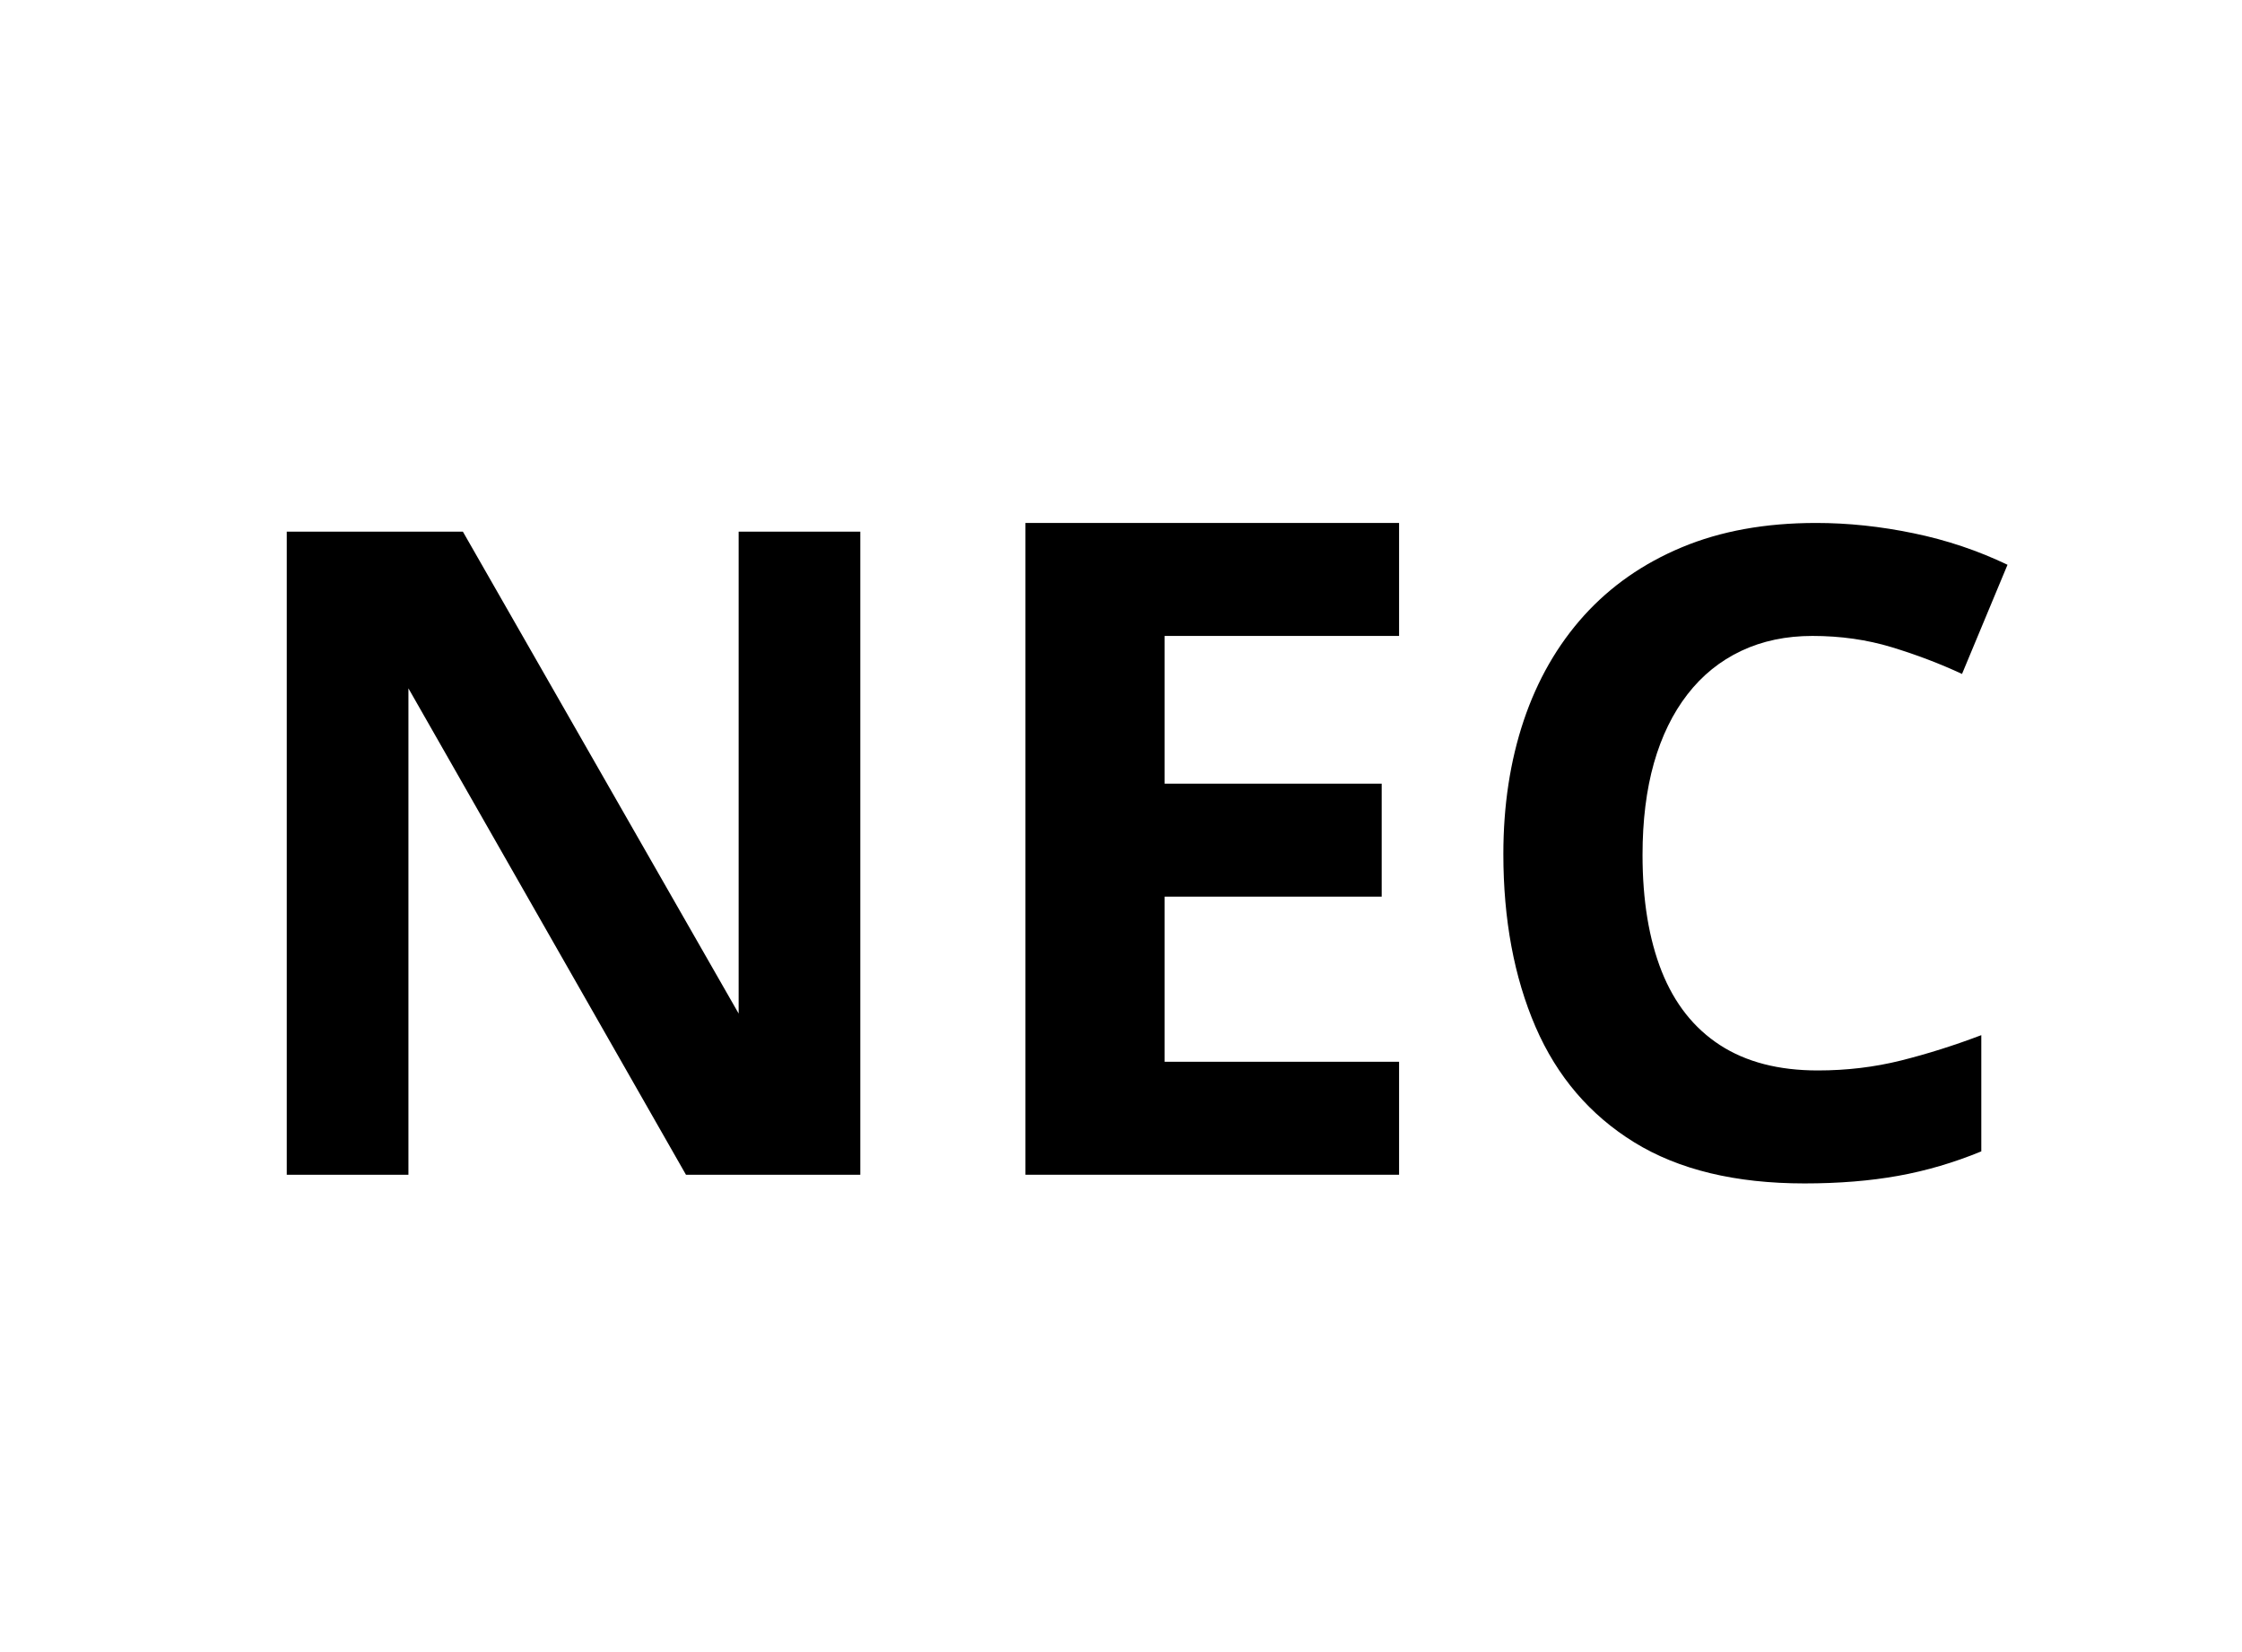
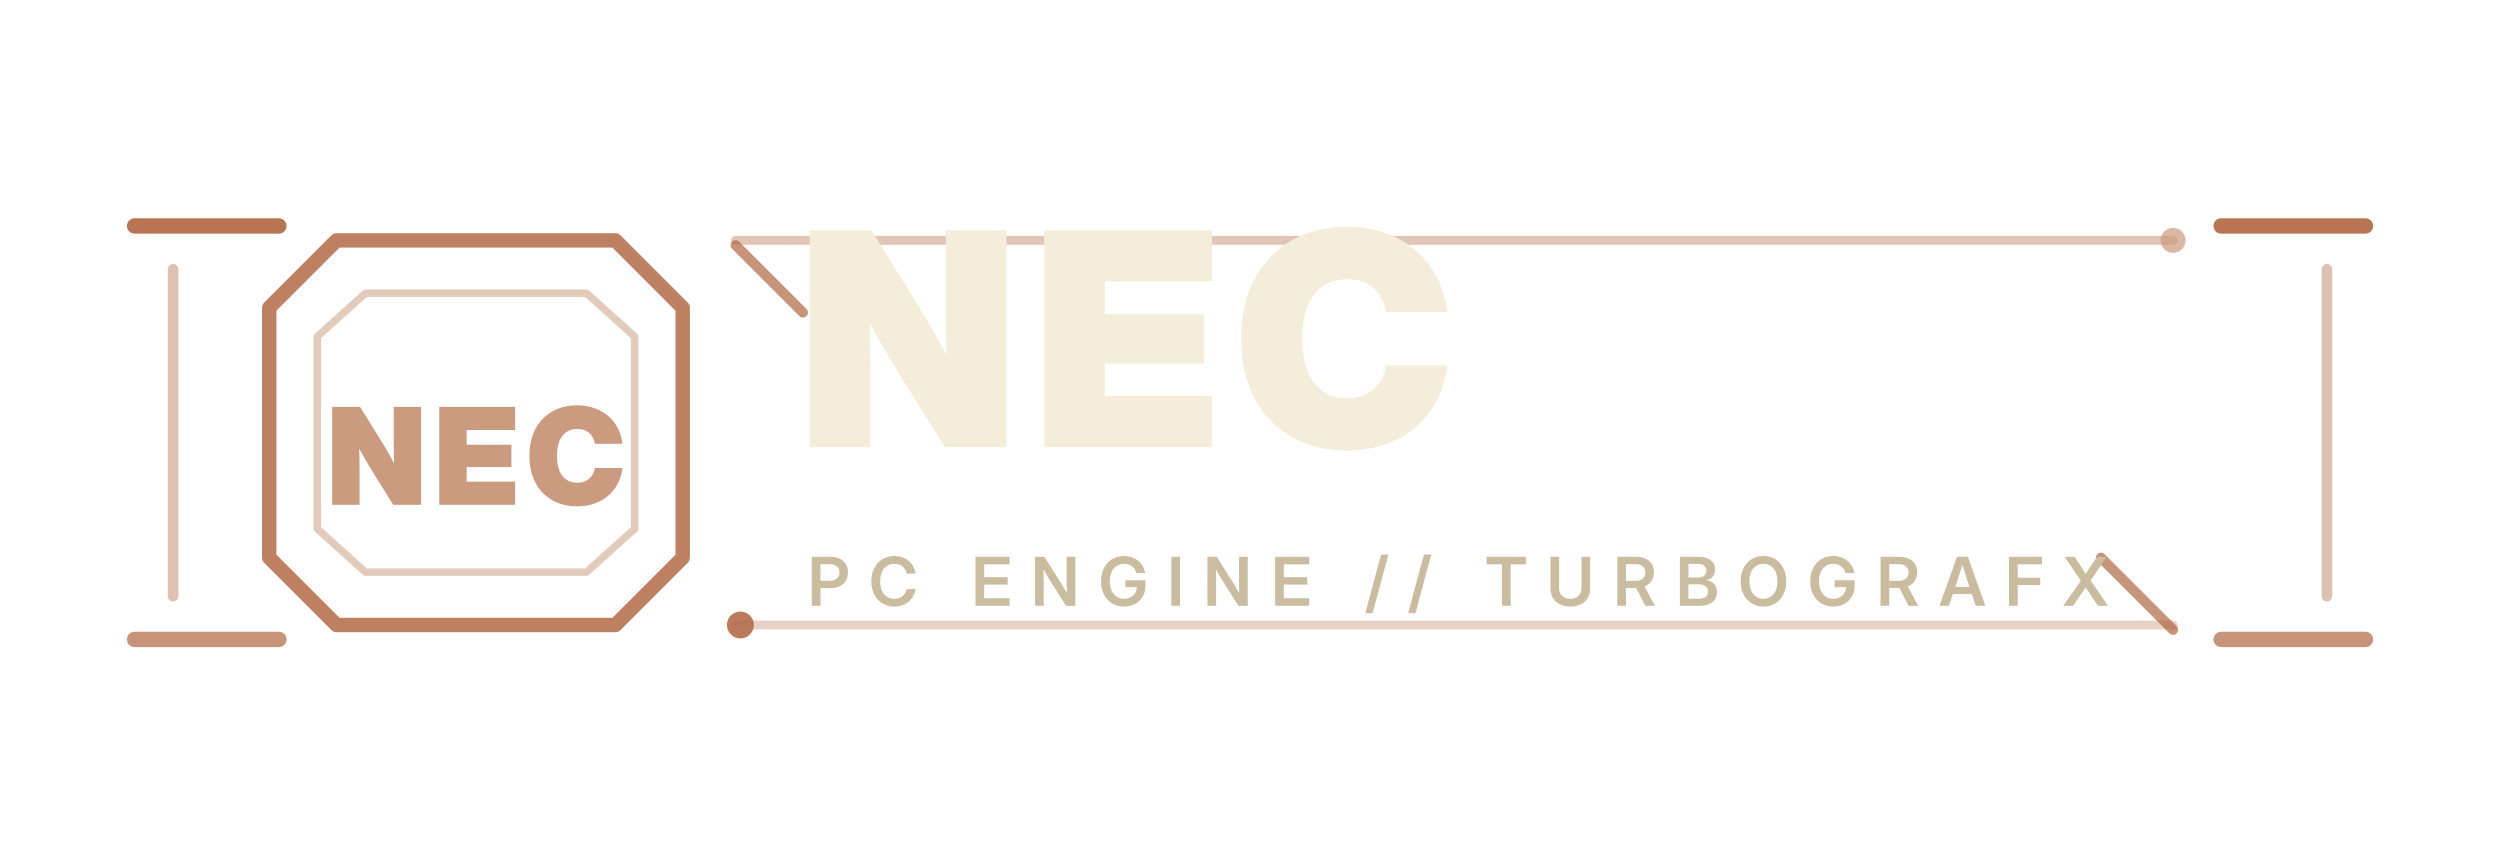
- <svg xmlns="http://www.w3.org/2000/svg" xmlns:xlink="http://www.w3.org/1999/xlink" width="258" height="190" viewBox="0 0 258 190">
-   <defs>
-     <g>
-       <g id="glyph-0-0">
-         <path d="M 75 0 L 54.938 0 L 23 -55.969 C 23 -53.613 23 -51.258 23 -48.906 C 23 -46.562 23 -44.211 23 -41.859 C 23 -39.516 23 -37.172 23 -34.828 L 23 0 L 9 0 L 9 -74 L 29.266 -74 L 61 -18.547 C 61 -20.828 61 -23.109 61 -25.391 C 61 -27.672 61 -29.93 61 -32.172 C 61 -34.422 61 -36.688 61 -38.969 L 61 -74 L 75 -74 Z M 75 0 " />
-       </g>
-       <g id="glyph-0-1">
-         <path d="M 52 0 L 9 0 L 9 -75 L 52 -75 L 52 -62 L 25.016 -62 L 25.016 -45 L 50 -45 L 50 -32 L 25.016 -32 L 25.016 -13 L 52 -13 Z M 52 0 " />
-       </g>
-       <g id="glyph-0-2">
-         <path d="M 41.562 -62 C 38.531 -62 35.801 -61.426 33.375 -60.281 C 30.945 -59.133 28.883 -57.469 27.188 -55.281 C 25.5 -53.102 24.211 -50.469 23.328 -47.375 C 22.453 -44.281 22.016 -40.754 22.016 -36.797 C 22.016 -31.586 22.75 -27.125 24.219 -23.406 C 25.695 -19.695 27.93 -16.867 30.922 -14.922 C 33.922 -12.973 37.676 -12 42.188 -12 C 45.5 -12 48.688 -12.379 51.75 -13.141 C 54.812 -13.91 57.895 -14.883 61 -16.062 L 61 -2.688 C 57.863 -1.395 54.676 -0.457 51.438 0.125 C 48.207 0.707 44.613 1 40.656 1 C 32.719 1 26.191 -0.57 21.078 -3.719 C 15.973 -6.863 12.18 -11.297 9.703 -17.016 C 7.234 -22.742 6 -29.375 6 -36.906 C 6 -42.488 6.781 -47.609 8.344 -52.266 C 9.914 -56.93 12.227 -60.957 15.281 -64.344 C 18.344 -67.727 22.098 -70.348 26.547 -72.203 C 31.004 -74.066 36.148 -75 41.984 -75 C 45.68 -75 49.426 -74.602 53.219 -73.812 C 57.008 -73.031 60.609 -71.82 64.016 -70.188 L 58.781 -57.625 C 56.238 -58.812 53.539 -59.836 50.688 -60.703 C 47.844 -61.566 44.801 -62 41.562 -62 Z M 41.562 -62 " />
-       </g>
-     </g>
-   </defs>
-   <g fill="rgb(0%, 0%, 0%)" fill-opacity="1">
-     <use xlink:href="#glyph-0-0" x="24" y="135.176" />
-     <use xlink:href="#glyph-0-1" x="109" y="135.176" />
-     <use xlink:href="#glyph-0-2" x="167" y="135.176" />
+ <svg xmlns="http://www.w3.org/2000/svg" width="520" height="180" viewBox="0 0 520 180" version="1.1" id="svg15">
+   <defs id="defs15" />
+   <g id="hearth-family-wordmark" fill="none" stroke-linecap="round" stroke-linejoin="round">
+     <path d="M28 47 H58" stroke="#b16945" stroke-width="3.2" opacity="0.92" id="path1" />
+     <path d="M28 133 H58" stroke="#b16945" stroke-width="3.2" opacity="0.72" id="path2" />
+     <path d="M492 47 H462" stroke="#b16945" stroke-width="3.2" opacity="0.92" id="path3" />
+     <path d="M492 133 H462" stroke="#b16945" stroke-width="3.2" opacity="0.72" id="path4" />
+     <path d="M36 56 V124" stroke="#b16945" stroke-width="2.2" opacity="0.42" id="path5" />
+     <path d="M484 56 V124" stroke="#b16945" stroke-width="2.2" opacity="0.42" id="path6" />
+     <path d="M70 50 H128 L142 64 V116 L128 130 H70 L56 116 V64 Z" stroke="#b16945" stroke-width="3" opacity="0.84" id="path7" />
+     <path d="M76 61 H122 L132 70 V110 L122 119 H76 L66 110 V70 Z" stroke="#ca9b7e" stroke-width="1.55" opacity="0.52" id="path8" />
+     <path d="M153 50 H452" stroke="#b16945" stroke-width="1.85" opacity="0.38" id="path9" />
+     <path d="M153 130 H452" stroke="#b16945" stroke-width="1.85" opacity="0.30" id="path10" />
+     <path d="M153 51 l14 14" stroke="#b16945" stroke-width="2.1" opacity="0.72" id="path11" />
+     <path d="M437 116 l15 15" stroke="#b16945" stroke-width="2.1" opacity="0.72" id="path12" />
+     <path d="m 69.099,105 h 5.688 v -7.438 c 0,-0.82 0,-2.42 -0.068,-4.252 0.957,1.764 1.859,3.336 2.434,4.252 L 81.787,105 h 5.797 V 84.629 h -5.688 v 7.465 c 0,0.971 0.014,2.625 0.068,4.279 -0.793,-1.463 -1.627,-2.98 -2.105,-3.746 l -4.963,-7.998 h -5.797 z m 22.272,0 h 15.777 v -4.812 H 97.059 v -3.035 h 9.311 v -4.648 h -9.311 v -3.062 h 10.09 v -4.812 H 91.371 Z m 28.643,0.328 c 5.209,0 8.887,-3.172 9.461,-7.984 h -5.729 c -0.355,1.914 -1.668,3.062 -3.623,3.062 -2.775,0 -4.266,-2.023 -4.266,-5.578 0,-3.568 1.504,-5.605 4.266,-5.605 1.955,0 3.281,1.162 3.623,3.09 h 5.729 c -0.561,-4.812 -4.252,-8.012 -9.461,-8.012 -5.564,0 -9.898,3.719 -9.898,10.527 0,6.754 4.334,10.5 9.898,10.5 z" id="text12" style="font-weight:900;font-size:28px;font-family:'Inter Display';letter-spacing:1.6;text-anchor:middle;fill:#ca9b7e" aria-label="NEC" />
+     <path d="m 168.422,93 h 12.594 V 76.531 c 0,-1.816 0,-5.358 -0.151,-9.415 2.119,3.905 4.117,7.387 5.389,9.415 L 196.516,93 h 12.836 V 47.893 h -12.594 v 16.529 c 0,2.149 0.03,5.812 0.151,9.476 -1.756,-3.239 -3.603,-6.6 -4.662,-8.295 L 181.258,47.893 h -12.836 z m 48.773,0 h 34.936 V 82.344 h -22.342 v -6.721 h 20.616 V 65.33 h -20.616 v -6.781 h 22.342 v -10.656 h -34.936 z m 62.881,0.727 c 11.534,0 19.678,-7.023 20.949,-17.68 h -12.685 c -0.787,4.238 -3.693,6.781 -8.022,6.781 -6.146,0 -9.445,-4.48 -9.445,-12.352 0,-7.901 3.33,-12.412 9.445,-12.412 4.329,0 7.266,2.573 8.022,6.842 h 12.685 C 299.784,54.25 291.61,47.166 280.076,47.166 c -12.321,0 -21.918,8.234 -21.918,23.311 0,14.955 9.597,23.25 21.918,23.25 z" id="text13" style="font-weight:900;font-size:62px;font-family:'Inter Display';letter-spacing:3;fill:#f4edda" aria-label="NEC" />
+     <path d="m 168.848,126 h 1.805 v -3.664 h 2.051 c 2.235,0 3.671,-1.265 3.671,-3.268 0,-1.996 -1.401,-3.254 -3.637,-3.254 h -3.89 z m 1.805,-5.209 v -3.432 h 1.982 c 1.217,0 1.962,0.649 1.962,1.709 0,1.066 -0.745,1.723 -1.962,1.723 z m 15.389,5.373 c 2.297,0 4.047,-1.422 4.389,-3.644 h -1.832 c -0.287,1.292 -1.244,2.023 -2.543,2.023 -1.873,0 -2.994,-1.442 -2.994,-3.63 0,-2.201 1.128,-3.644 2.994,-3.644 1.306,0 2.263,0.738 2.536,2.037 h 1.839 c -0.342,-2.229 -2.092,-3.657 -4.389,-3.657 -2.81,0 -4.799,2.064 -4.799,5.264 0,3.179 1.989,5.25 4.799,5.25 z M 202.907,126 h 7.075 v -1.565 h -5.271 v -2.837 h 4.874 v -1.538 h -4.874 v -2.68 h 5.271 v -1.565 h -7.075 z m 12.381,0 h 1.805 v -5.12 c 0,-0.444 -0.007,-1.319 -0.048,-2.454 0.622,1.101 1.162,2.003 1.449,2.461 L 221.721,126 h 1.955 v -10.186 h -1.812 v 5.551 c 0,0.403 0.014,1.251 0.041,2.017 -0.403,-0.725 -0.854,-1.504 -1.094,-1.887 l -3.575,-5.681 h -1.948 z m 18.506,0.164 c 2.57,0 4.45,-1.757 4.45,-4.238 v -1.23 h -4.149 v 1.429 h 2.365 c -0.014,1.442 -1.121,2.42 -2.625,2.42 -1.832,0 -3.001,-1.429 -3.001,-3.63 0,-2.208 1.162,-3.644 2.987,-3.644 1.306,0 2.263,0.772 2.516,1.921 h 1.839 c -0.294,-2.105 -2.126,-3.541 -4.402,-3.541 -2.734,0 -4.758,2.064 -4.758,5.264 0,3.117 1.955,5.25 4.778,5.25 z m 11.656,-10.35 h -1.805 V 126 h 1.805 z M 251.146,126 h 1.805 v -5.12 c 0,-0.444 -0.007,-1.319 -0.048,-2.454 0.622,1.101 1.162,2.003 1.449,2.461 L 257.578,126 h 1.955 v -10.186 h -1.812 v 5.551 c 0,0.403 0.014,1.251 0.041,2.017 -0.403,-0.725 -0.855,-1.504 -1.094,-1.887 l -3.575,-5.681 h -1.948 z m 14.083,0 h 7.075 v -1.565 h -5.271 v -2.837 h 4.874 v -1.538 h -4.874 v -2.68 h 5.271 v -1.565 h -7.075 z m 23.559,-10.664 h -1.524 l -3.281,12.195 h 1.524 z m 8.915,0 h -1.524 l -3.281,12.195 h 1.524 z m 11.534,2.044 h 3.172 V 126 h 1.812 v -8.62 h 3.158 v -1.565 h -8.142 z m 17.392,8.784 c 2.488,0 4.115,-1.518 4.115,-3.685 v -6.665 h -1.784 v 6.521 c 0,1.299 -0.902,2.229 -2.331,2.229 -1.429,0 -2.338,-0.937 -2.338,-2.229 v -6.521 h -1.784 v 6.665 c 0,2.174 1.627,3.685 4.122,3.685 z M 336.397,126 h 1.805 v -3.705 h 2.051 c 0.021,0 0.034,0 0.048,0 L 342.215,126 h 1.989 l -2.126,-4.033 c 1.21,-0.492 1.935,-1.511 1.935,-2.898 0,-1.996 -1.401,-3.254 -3.644,-3.254 h -3.972 z m 1.805,-5.195 v -3.459 h 2.064 c 1.217,0 1.969,0.663 1.969,1.723 0,1.066 -0.752,1.736 -1.955,1.736 z M 349.414,126 h 4.115 c 2.358,0 3.596,-1.148 3.596,-2.864 0,-1.449 -0.943,-2.29 -2.16,-2.434 v -0.014 c 1.094,-0.301 1.771,-1.053 1.771,-2.229 0,-1.593 -1.237,-2.646 -3.384,-2.646 h -3.938 z m 1.777,-1.47 v -2.987 h 2.188 c 1.203,0 1.894,0.588 1.894,1.531 0,0.937 -0.704,1.456 -1.935,1.456 z m 0,-4.402 v -2.844 h 2.078 c 1.032,0 1.661,0.547 1.661,1.422 0,0.868 -0.629,1.422 -1.661,1.422 z m 15.607,6.036 c 2.728,0 4.744,-2.071 4.744,-5.25 0,-3.192 -2.017,-5.264 -4.744,-5.264 -2.728,0 -4.744,2.071 -4.744,5.264 0,3.172 2.017,5.25 4.744,5.25 z m 0,-1.62 c -1.668,0 -2.926,-1.306 -2.926,-3.63 0,-2.331 1.258,-3.644 2.926,-3.644 1.661,0 2.919,1.312 2.919,3.644 0,2.324 -1.258,3.63 -2.919,3.63 z m 14.507,1.62 c 2.57,0 4.45,-1.757 4.45,-4.238 v -1.23 h -4.149 v 1.429 h 2.365 c -0.014,1.442 -1.121,2.42 -2.625,2.42 -1.832,0 -3.001,-1.429 -3.001,-3.63 0,-2.208 1.162,-3.644 2.987,-3.644 1.306,0 2.263,0.772 2.516,1.921 h 1.839 c -0.294,-2.105 -2.126,-3.541 -4.402,-3.541 -2.734,0 -4.758,2.064 -4.758,5.264 0,3.117 1.955,5.25 4.778,5.25 z M 391.157,126 h 1.805 v -3.705 h 2.051 c 0.021,0 0.034,0 0.048,0 L 396.975,126 h 1.989 l -2.126,-4.033 c 1.21,-0.492 1.935,-1.511 1.935,-2.898 0,-1.996 -1.401,-3.254 -3.644,-3.254 h -3.972 z m 1.805,-5.195 v -3.459 h 2.064 c 1.217,0 1.969,0.663 1.969,1.723 0,1.066 -0.752,1.736 -1.955,1.736 z M 403.415,126 h 1.941 l 0.834,-2.434 h 3.951 L 410.955,126 h 1.989 l -3.623,-10.186 h -2.27 z m 3.281,-3.917 0.492,-1.436 c 0.308,-0.937 0.615,-1.914 0.998,-3.199 0.383,1.285 0.684,2.263 0.984,3.199 l 0.479,1.436 z M 417.881,126 h 1.805 v -4.307 h 4.683 v -1.531 h -4.683 v -2.782 h 5.045 v -1.565 h -6.85 z m 11.273,0 h 2.051 l 1.586,-2.311 c 0.349,-0.506 0.684,-1.005 1.012,-1.511 0.328,0.506 0.656,1.005 0.998,1.511 L 436.359,126 h 2.099 l -3.609,-5.264 3.343,-4.922 h -2.01 l -1.278,1.887 c -0.369,0.554 -0.725,1.107 -1.08,1.661 -0.349,-0.554 -0.704,-1.107 -1.06,-1.661 l -1.258,-1.887 h -2.064 l 3.37,4.977 z" id="text14" style="font-weight:600;font-size:14px;font-family:'Inter Display';letter-spacing:4;fill:#c9bc9f" aria-label="PC ENGINE // TURBOGRAFX" />
+     <circle cx="154" cy="130" r="2.8" fill="#b16945" opacity="0.88" stroke="none" id="circle14" />
+     <circle cx="452" cy="50" r="2.6" fill="#ca9b7e" opacity="0.72" stroke="none" id="circle15" />
  </g>
</svg>
